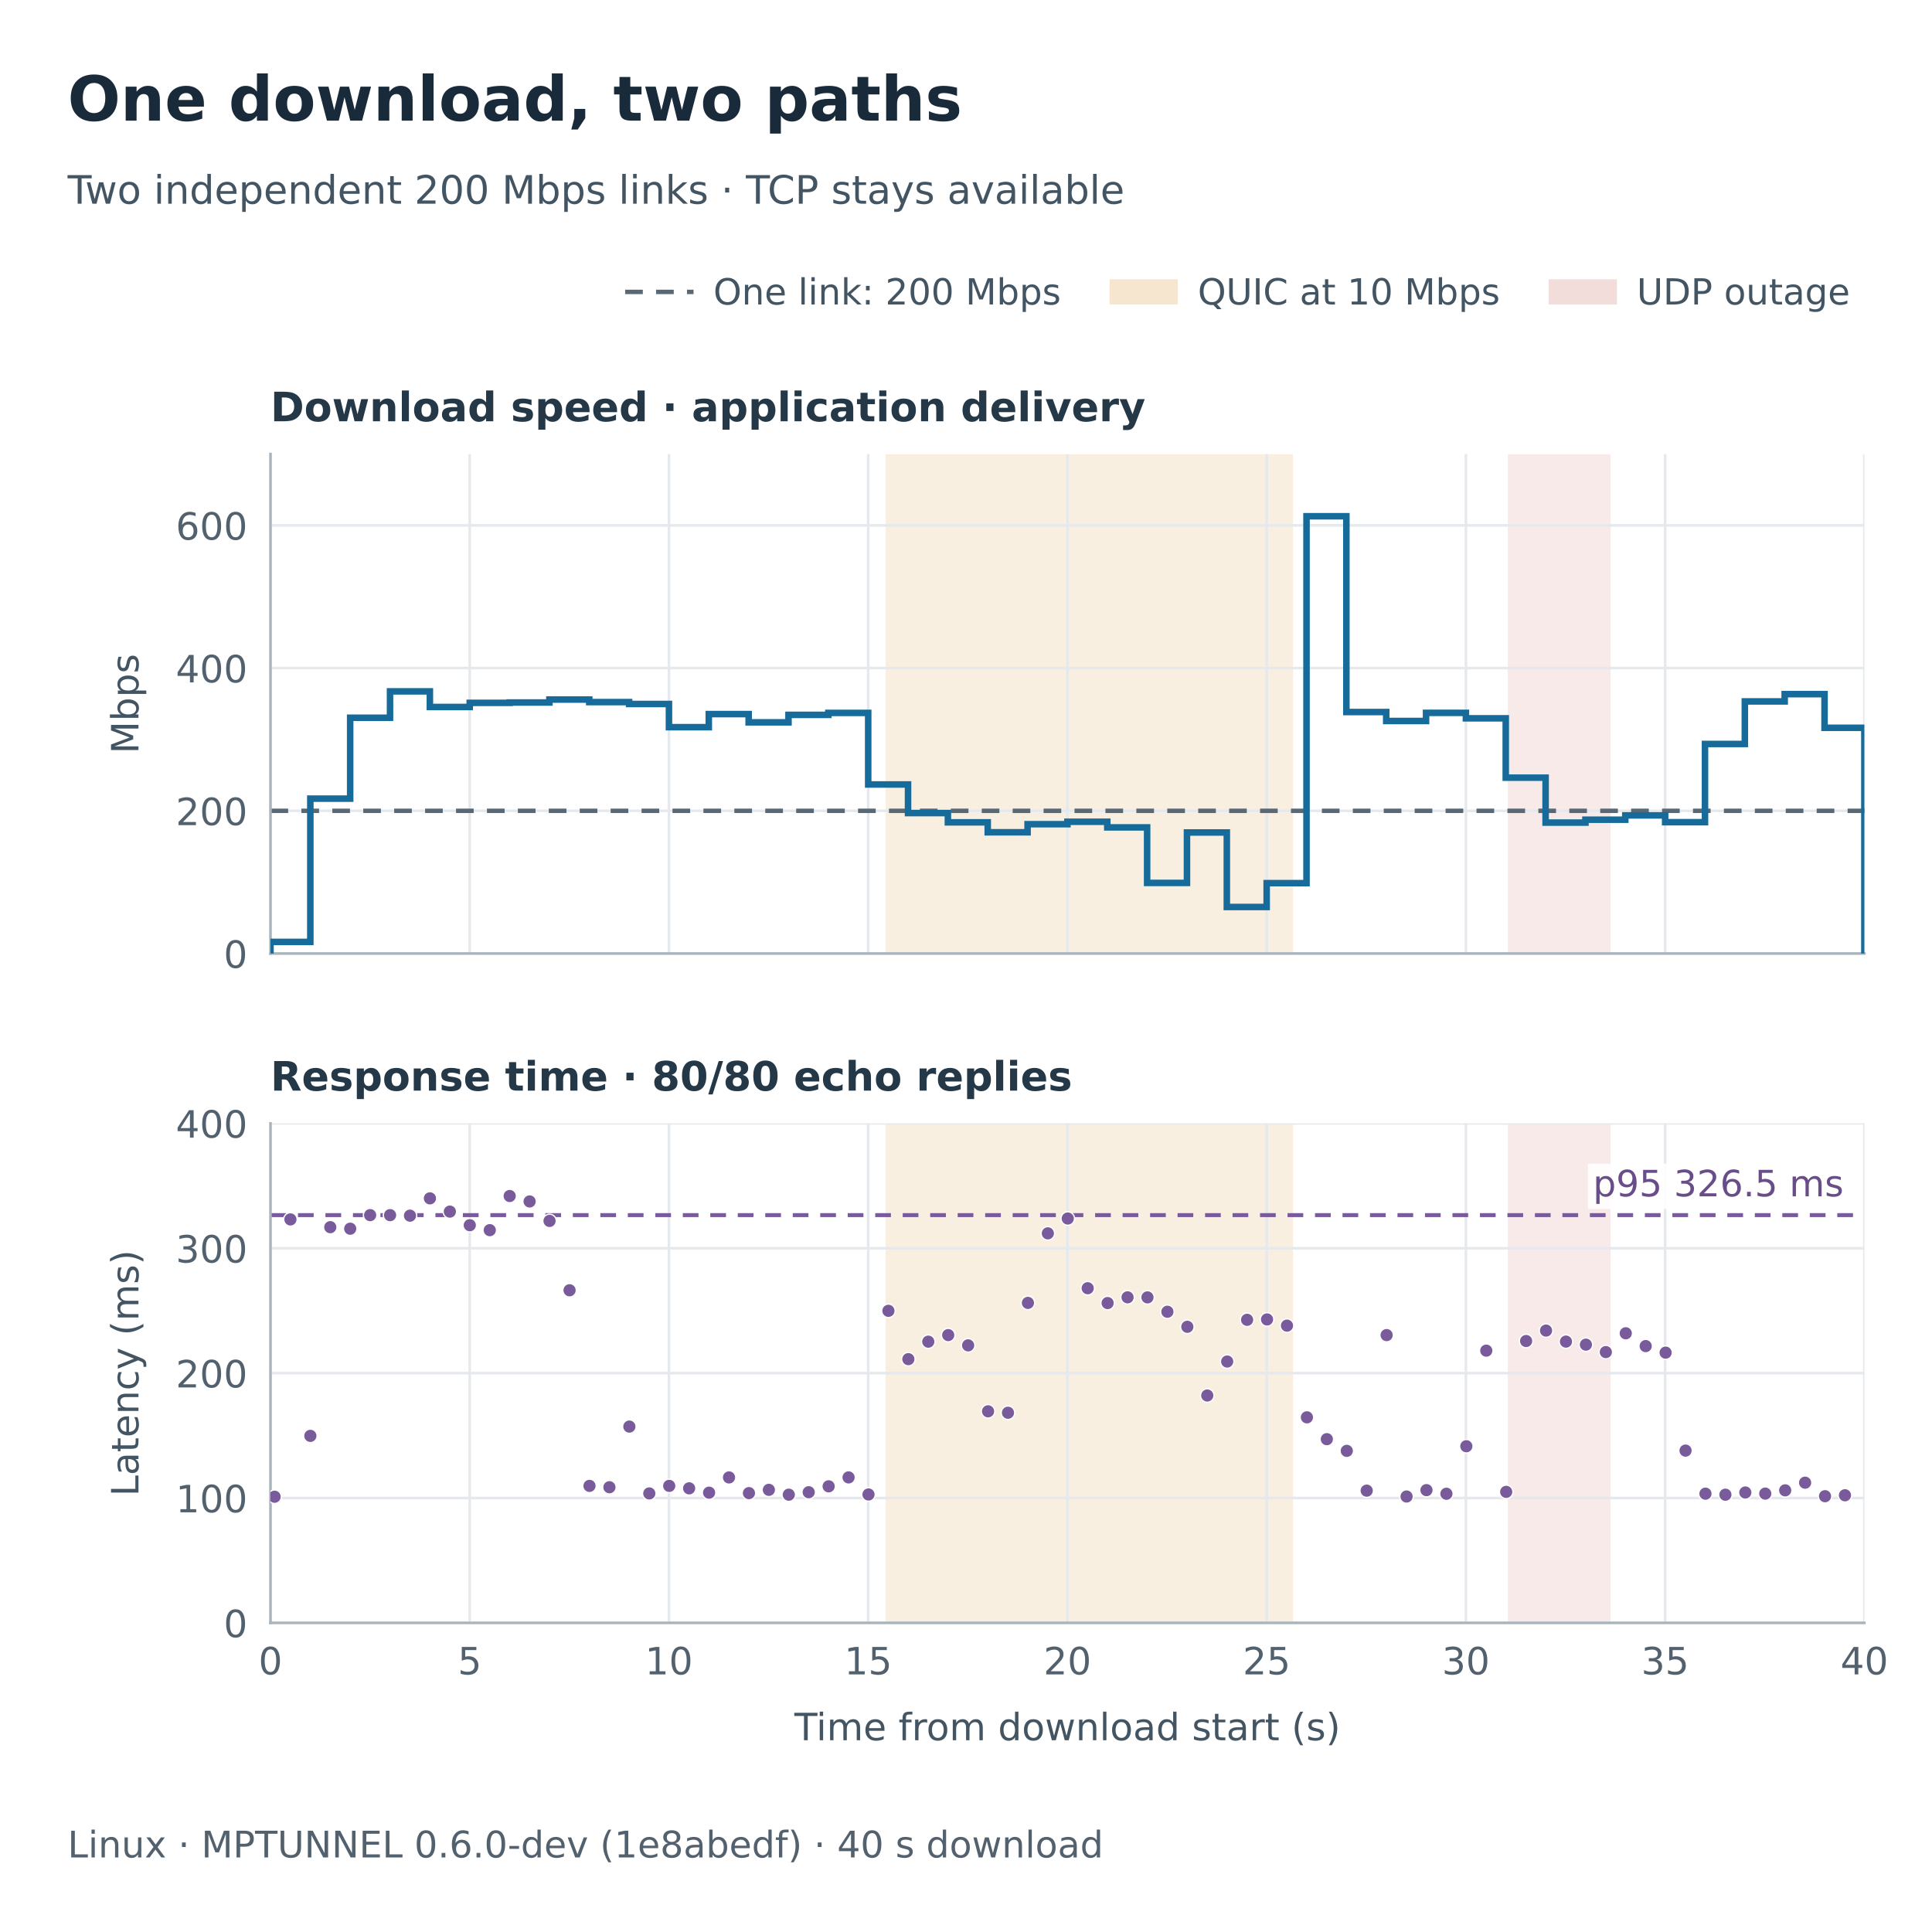
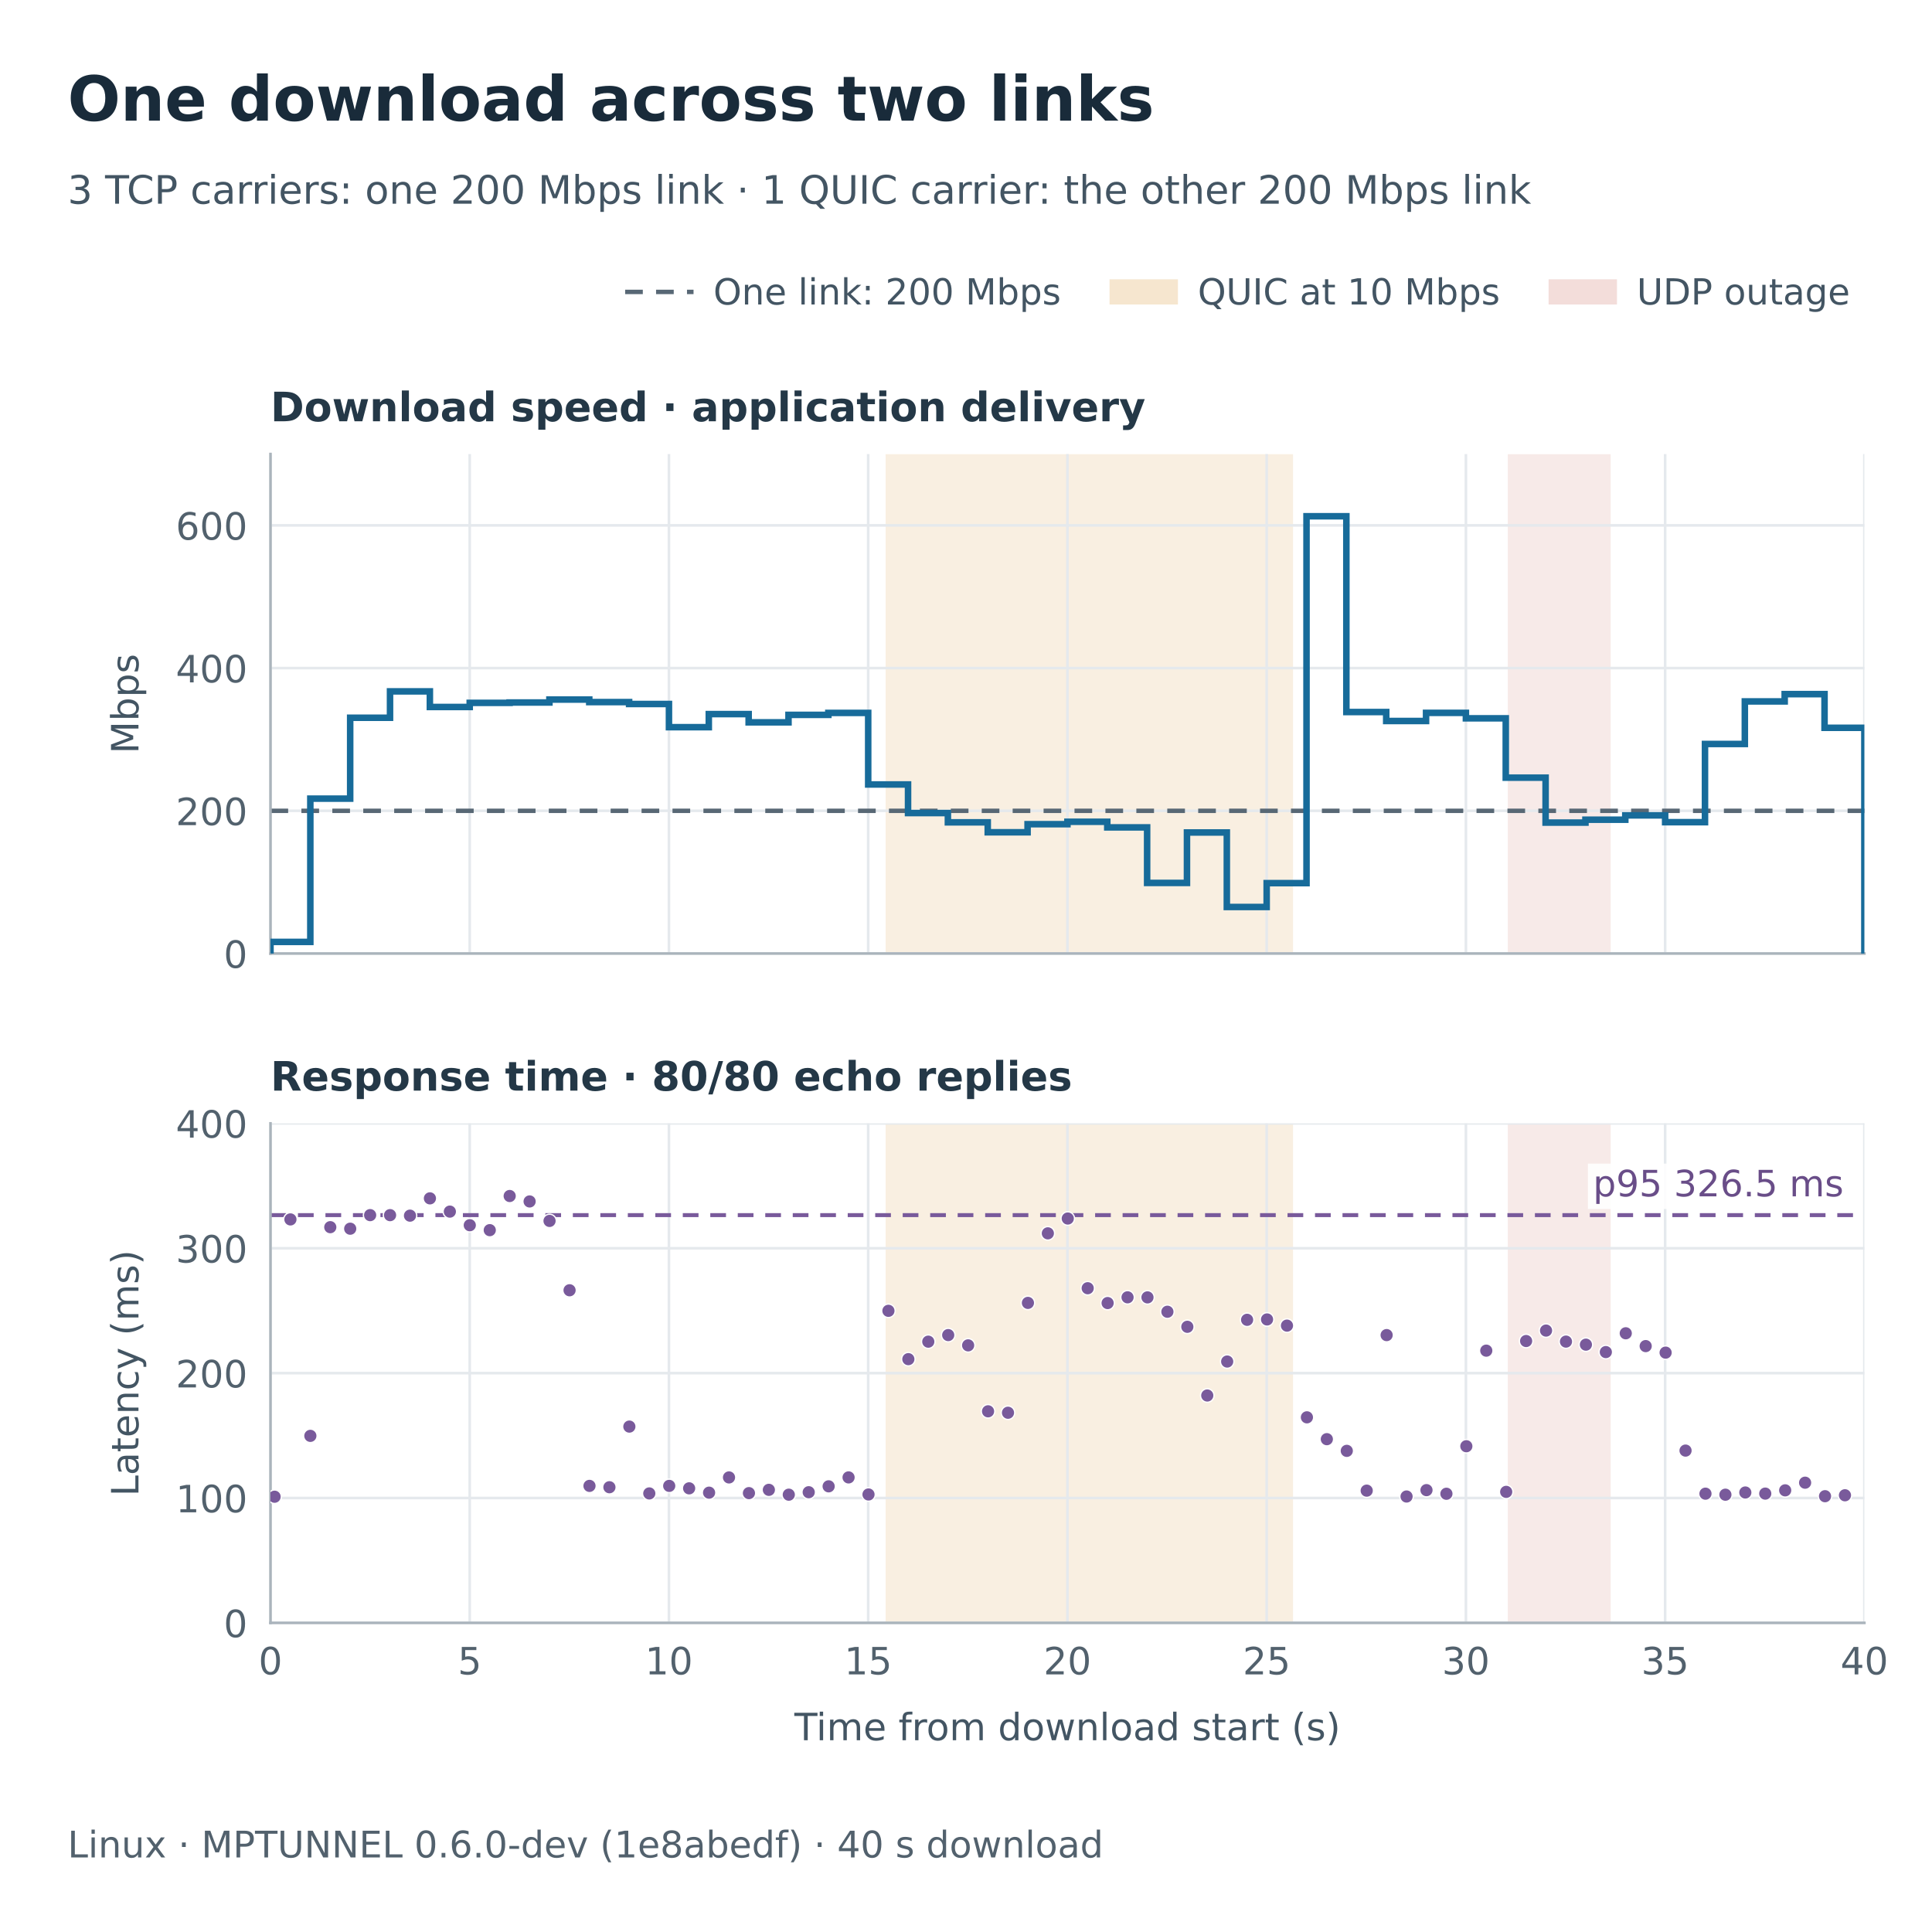
<svg xmlns="http://www.w3.org/2000/svg" xmlns:xlink="http://www.w3.org/1999/xlink" width="590.4pt" height="590.4pt" viewBox="0 0 590.4 590.4" version="1.1" role="img" aria-labelledby="figure-title figure-description">
  <defs>
    <style type="text/css">*{stroke-linejoin: round; stroke-linecap: butt}</style>
  </defs>
  <g id="figure_1">
    <g id="patch_1">
      <path d="M 0 590.4 L 590.4 590.4 L 590.4 0 L 0 0 z " style="fill: #ffffff" />
    </g>
    <g id="axes_1">
      <g id="patch_2">
        <path d="M 82.656 291.39 L 569.736 291.39 L 569.736 138.744 L 82.656 138.744 z " style="fill: #ffffff" />
      </g>
      <g id="patch_3">
        <path d="M 270.635 291.39 L 395.137 291.39 L 395.137 138.744 L 270.635 138.744 z " clip-path="url(#p09f38084ff)" style="fill: #d58b24; opacity: 0.14" />
      </g>
      <g id="patch_4">
        <path d="M 460.762 291.39 L 492.205 291.39 L 492.205 138.744 L 460.762 138.744 z " clip-path="url(#p09f38084ff)" style="fill: #c76558; opacity: 0.14" />
      </g>
      <g id="matplotlib.axis_1">
        <g id="xtick_1">
          <g id="line2d_1">
            <path d="M 82.656 291.39 L 82.656 138.744 " clip-path="url(#p09f38084ff)" style="fill: none; stroke: #e5e9ed; stroke-width: 0.8; stroke-linecap: square" />
          </g>
          <g id="line2d_2" />
        </g>
        <g id="xtick_2">
          <g id="line2d_3">
            <path d="M 143.541 291.39 L 143.541 138.744 " clip-path="url(#p09f38084ff)" style="fill: none; stroke: #e5e9ed; stroke-width: 0.8; stroke-linecap: square" />
          </g>
          <g id="line2d_4" />
        </g>
        <g id="xtick_3">
          <g id="line2d_5">
            <path d="M 204.426 291.39 L 204.426 138.744 " clip-path="url(#p09f38084ff)" style="fill: none; stroke: #e5e9ed; stroke-width: 0.8; stroke-linecap: square" />
          </g>
          <g id="line2d_6" />
        </g>
        <g id="xtick_4">
          <g id="line2d_7">
            <path d="M 265.311 291.39 L 265.311 138.744 " clip-path="url(#p09f38084ff)" style="fill: none; stroke: #e5e9ed; stroke-width: 0.8; stroke-linecap: square" />
          </g>
          <g id="line2d_8" />
        </g>
        <g id="xtick_5">
          <g id="line2d_9">
            <path d="M 326.196 291.39 L 326.196 138.744 " clip-path="url(#p09f38084ff)" style="fill: none; stroke: #e5e9ed; stroke-width: 0.8; stroke-linecap: square" />
          </g>
          <g id="line2d_10" />
        </g>
        <g id="xtick_6">
          <g id="line2d_11">
            <path d="M 387.081 291.39 L 387.081 138.744 " clip-path="url(#p09f38084ff)" style="fill: none; stroke: #e5e9ed; stroke-width: 0.8; stroke-linecap: square" />
          </g>
          <g id="line2d_12" />
        </g>
        <g id="xtick_7">
          <g id="line2d_13">
            <path d="M 447.966 291.39 L 447.966 138.744 " clip-path="url(#p09f38084ff)" style="fill: none; stroke: #e5e9ed; stroke-width: 0.8; stroke-linecap: square" />
          </g>
          <g id="line2d_14" />
        </g>
        <g id="xtick_8">
          <g id="line2d_15">
            <path d="M 508.851 291.39 L 508.851 138.744 " clip-path="url(#p09f38084ff)" style="fill: none; stroke: #e5e9ed; stroke-width: 0.8; stroke-linecap: square" />
          </g>
          <g id="line2d_16" />
        </g>
        <g id="xtick_9">
          <g id="line2d_17">
            <path d="M 569.736 291.39 L 569.736 138.744 " clip-path="url(#p09f38084ff)" style="fill: none; stroke: #e5e9ed; stroke-width: 0.8; stroke-linecap: square" />
          </g>
          <g id="line2d_18" />
        </g>
      </g>
      <g id="matplotlib.axis_2">
        <g id="ytick_1">
          <g id="line2d_19">
            <path d="M 82.656 291.39 L 569.736 291.39 " clip-path="url(#p09f38084ff)" style="fill: none; stroke: #e5e9ed; stroke-width: 0.8; stroke-linecap: square" />
          </g>
          <g id="line2d_20" />
          <g id="text_1">
            <text style="font-size: 11.5px; font-family: 'DejaVu Sans'; text-anchor: end; fill: #52616d" x="75.656" y="295.759" transform="rotate(-0 75.656 295.7593)">0</text>
          </g>
        </g>
        <g id="ytick_2">
          <g id="line2d_21">
            <path d="M 82.656 247.777 L 569.736 247.777 " clip-path="url(#p09f38084ff)" style="fill: none; stroke: #e5e9ed; stroke-width: 0.8; stroke-linecap: square" />
          </g>
          <g id="line2d_22" />
          <g id="text_2">
            <text style="font-size: 11.5px; font-family: 'DejaVu Sans'; text-anchor: end; fill: #52616d" x="75.656" y="252.146" transform="rotate(-0 75.656 252.1461)">200</text>
          </g>
        </g>
        <g id="ytick_3">
          <g id="line2d_23">
            <path d="M 82.656 204.164 L 569.736 204.164 " clip-path="url(#p09f38084ff)" style="fill: none; stroke: #e5e9ed; stroke-width: 0.8; stroke-linecap: square" />
          </g>
          <g id="line2d_24" />
          <g id="text_3">
            <text style="font-size: 11.5px; font-family: 'DejaVu Sans'; text-anchor: end; fill: #52616d" x="75.656" y="208.533" transform="rotate(-0 75.656 208.5329)">400</text>
          </g>
        </g>
        <g id="ytick_4">
          <g id="line2d_25">
            <path d="M 82.656 160.551 L 569.736 160.551 " clip-path="url(#p09f38084ff)" style="fill: none; stroke: #e5e9ed; stroke-width: 0.8; stroke-linecap: square" />
          </g>
          <g id="line2d_26" />
          <g id="text_4">
            <text style="font-size: 11.5px; font-family: 'DejaVu Sans'; text-anchor: end; fill: #52616d" x="75.656" y="164.92" transform="rotate(-0 75.656 164.9197)">600</text>
          </g>
        </g>
        <g id="text_5">
          <text style="font-size: 11.5px; font-family: 'DejaVu Sans'; text-anchor: middle; fill: #435563" x="42.314" y="215.067" transform="rotate(-90 42.31373 215.0671)">Mbps</text>
        </g>
      </g>
      <g id="line2d_27">
        <path d="M 82.656 247.777 L 569.736 247.777 " clip-path="url(#p09f38084ff)" style="fill: none; stroke-dasharray: 5.4,4.05; stroke-dashoffset: 0; stroke: #586875; stroke-width: 1.35" />
      </g>
      <g id="patch_5">
        <path d="M 82.656 291.39 L 82.656 138.744 " style="fill: none; stroke: #aab4bc; stroke-width: 0.8; stroke-linejoin: miter; stroke-linecap: square" />
      </g>
      <g id="patch_6">
        <path d="M 82.656 291.39 L 569.736 291.39 " style="fill: none; stroke: #aab4bc; stroke-width: 0.8; stroke-linejoin: miter; stroke-linecap: square" />
      </g>
      <g id="patch_7">
        <path d="M 82.656 291.39 L 82.656 287.846 L 94.833 287.846 L 94.833 244.058 L 107.01 244.058 L 107.01 219.337 L 119.187 219.337 L 119.187 211.271 L 131.364 211.271 L 131.364 216.047 L 143.541 216.047 L 143.541 214.789 L 155.718 214.789 L 155.718 214.675 L 167.895 214.675 L 167.895 213.777 L 180.072 213.777 L 180.072 214.544 L 192.249 214.544 L 192.249 215.132 L 204.426 215.132 L 204.426 222.221 L 216.603 222.221 L 216.603 218.219 L 228.78 218.219 L 228.78 220.735 L 240.957 220.735 L 240.957 218.46 L 253.134 218.46 L 253.134 217.864 L 265.311 217.864 L 265.311 239.726 L 277.488 239.726 L 277.488 248.462 L 289.665 248.462 L 289.665 251.302 L 301.842 251.302 L 301.842 254.334 L 314.019 254.334 L 314.019 251.864 L 326.196 251.864 L 326.196 251.127 L 338.373 251.127 L 338.373 252.848 L 350.55 252.848 L 350.55 269.812 L 362.727 269.812 L 362.727 254.403 L 374.904 254.403 L 374.904 277.159 L 387.081 277.159 L 387.081 269.877 L 399.258 269.877 L 399.258 157.765 L 411.435 157.765 L 411.435 217.59 L 423.612 217.59 L 423.612 220.335 L 435.789 220.335 L 435.789 217.847 L 447.966 217.847 L 447.966 219.506 L 460.143 219.506 L 460.143 237.655 L 472.32 237.655 L 472.32 251.375 L 484.497 251.375 L 484.497 250.498 L 496.674 250.498 L 496.674 249.177 L 508.851 249.177 L 508.851 251.248 L 521.028 251.248 L 521.028 227.349 L 533.205 227.349 L 533.205 214.349 L 545.382 214.349 L 545.382 212.119 L 557.559 212.119 L 557.559 222.414 L 569.736 222.414 L 569.736 291.39 " clip-path="url(#p09f38084ff)" style="fill: none; stroke: #176b9a; stroke-width: 2; stroke-linejoin: miter" />
      </g>
      <g id="text_6">
        <text style="font-weight: 600; font-size: 12.4px; font-family: 'DejaVu Sans'; text-anchor: start; fill: #243847" x="82.656" y="128.744" transform="rotate(-0 82.656 128.744)">Download speed · application delivery</text>
      </g>
    </g>
    <g id="axes_2">
      <g id="patch_8">
        <path d="M 82.656 495.936 L 569.736 495.936 L 569.736 343.29 L 82.656 343.29 z " style="fill: #ffffff" />
      </g>
      <g id="patch_9">
        <path d="M 270.635 495.936 L 395.137 495.936 L 395.137 343.29 L 270.635 343.29 z " clip-path="url(#p34ecf4e2e0)" style="fill: #d58b24; opacity: 0.14" />
      </g>
      <g id="patch_10">
        <path d="M 460.762 495.936 L 492.205 495.936 L 492.205 343.29 L 460.762 343.29 z " clip-path="url(#p34ecf4e2e0)" style="fill: #c76558; opacity: 0.14" />
      </g>
      <g id="matplotlib.axis_3">
        <g id="xtick_10">
          <g id="line2d_28">
            <path d="M 82.656 495.936 L 82.656 343.29 " clip-path="url(#p34ecf4e2e0)" style="fill: none; stroke: #e5e9ed; stroke-width: 0.8; stroke-linecap: square" />
          </g>
          <g id="line2d_29" />
          <g id="text_7">
            <text style="font-size: 11.5px; font-family: 'DejaVu Sans'; text-anchor: middle; fill: #52616d" x="82.656" y="511.674" transform="rotate(-0 82.656 511.6742)">0</text>
          </g>
        </g>
        <g id="xtick_11">
          <g id="line2d_30">
            <path d="M 143.541 495.936 L 143.541 343.29 " clip-path="url(#p34ecf4e2e0)" style="fill: none; stroke: #e5e9ed; stroke-width: 0.8; stroke-linecap: square" />
          </g>
          <g id="line2d_31" />
          <g id="text_8">
            <text style="font-size: 11.5px; font-family: 'DejaVu Sans'; text-anchor: middle; fill: #52616d" x="143.541" y="511.674" transform="rotate(-0 143.541 511.6742)">5</text>
          </g>
        </g>
        <g id="xtick_12">
          <g id="line2d_32">
            <path d="M 204.426 495.936 L 204.426 343.29 " clip-path="url(#p34ecf4e2e0)" style="fill: none; stroke: #e5e9ed; stroke-width: 0.8; stroke-linecap: square" />
          </g>
          <g id="line2d_33" />
          <g id="text_9">
            <text style="font-size: 11.5px; font-family: 'DejaVu Sans'; text-anchor: middle; fill: #52616d" x="204.426" y="511.674" transform="rotate(-0 204.426 511.6742)">10</text>
          </g>
        </g>
        <g id="xtick_13">
          <g id="line2d_34">
            <path d="M 265.311 495.936 L 265.311 343.29 " clip-path="url(#p34ecf4e2e0)" style="fill: none; stroke: #e5e9ed; stroke-width: 0.8; stroke-linecap: square" />
          </g>
          <g id="line2d_35" />
          <g id="text_10">
            <text style="font-size: 11.5px; font-family: 'DejaVu Sans'; text-anchor: middle; fill: #52616d" x="265.311" y="511.674" transform="rotate(-0 265.311 511.6742)">15</text>
          </g>
        </g>
        <g id="xtick_14">
          <g id="line2d_36">
            <path d="M 326.196 495.936 L 326.196 343.29 " clip-path="url(#p34ecf4e2e0)" style="fill: none; stroke: #e5e9ed; stroke-width: 0.8; stroke-linecap: square" />
          </g>
          <g id="line2d_37" />
          <g id="text_11">
            <text style="font-size: 11.5px; font-family: 'DejaVu Sans'; text-anchor: middle; fill: #52616d" x="326.196" y="511.674" transform="rotate(-0 326.196 511.6742)">20</text>
          </g>
        </g>
        <g id="xtick_15">
          <g id="line2d_38">
            <path d="M 387.081 495.936 L 387.081 343.29 " clip-path="url(#p34ecf4e2e0)" style="fill: none; stroke: #e5e9ed; stroke-width: 0.8; stroke-linecap: square" />
          </g>
          <g id="line2d_39" />
          <g id="text_12">
            <text style="font-size: 11.5px; font-family: 'DejaVu Sans'; text-anchor: middle; fill: #52616d" x="387.081" y="511.674" transform="rotate(-0 387.081 511.6742)">25</text>
          </g>
        </g>
        <g id="xtick_16">
          <g id="line2d_40">
            <path d="M 447.966 495.936 L 447.966 343.29 " clip-path="url(#p34ecf4e2e0)" style="fill: none; stroke: #e5e9ed; stroke-width: 0.8; stroke-linecap: square" />
          </g>
          <g id="line2d_41" />
          <g id="text_13">
            <text style="font-size: 11.5px; font-family: 'DejaVu Sans'; text-anchor: middle; fill: #52616d" x="447.966" y="511.674" transform="rotate(-0 447.966 511.6742)">30</text>
          </g>
        </g>
        <g id="xtick_17">
          <g id="line2d_42">
            <path d="M 508.851 495.936 L 508.851 343.29 " clip-path="url(#p34ecf4e2e0)" style="fill: none; stroke: #e5e9ed; stroke-width: 0.8; stroke-linecap: square" />
          </g>
          <g id="line2d_43" />
          <g id="text_14">
            <text style="font-size: 11.5px; font-family: 'DejaVu Sans'; text-anchor: middle; fill: #52616d" x="508.851" y="511.674" transform="rotate(-0 508.851 511.6742)">35</text>
          </g>
        </g>
        <g id="xtick_18">
          <g id="line2d_44">
            <path d="M 569.736 495.936 L 569.736 343.29 " clip-path="url(#p34ecf4e2e0)" style="fill: none; stroke: #e5e9ed; stroke-width: 0.8; stroke-linecap: square" />
          </g>
          <g id="line2d_45" />
          <g id="text_15">
            <text style="font-size: 11.5px; font-family: 'DejaVu Sans'; text-anchor: middle; fill: #52616d" x="569.736" y="511.674" transform="rotate(-0 569.736 511.6742)">40</text>
          </g>
        </g>
        <g id="text_16">
          <text style="font-size: 11.5px; font-family: 'DejaVu Sans'; text-anchor: middle; fill: #435563" x="326.196" y="531.804" transform="rotate(-0 326.196 531.804)">Time from download start (s)</text>
        </g>
      </g>
      <g id="matplotlib.axis_4">
        <g id="ytick_5">
          <g id="line2d_46">
            <path d="M 82.656 495.936 L 569.736 495.936 " clip-path="url(#p34ecf4e2e0)" style="fill: none; stroke: #e5e9ed; stroke-width: 0.8; stroke-linecap: square" />
          </g>
          <g id="line2d_47" />
          <g id="text_17">
            <text style="font-size: 11.5px; font-family: 'DejaVu Sans'; text-anchor: end; fill: #52616d" x="75.656" y="500.305" transform="rotate(-0 75.656 500.3051)">0</text>
          </g>
        </g>
        <g id="ytick_6">
          <g id="line2d_48">
            <path d="M 82.656 457.774 L 569.736 457.774 " clip-path="url(#p34ecf4e2e0)" style="fill: none; stroke: #e5e9ed; stroke-width: 0.8; stroke-linecap: square" />
          </g>
          <g id="line2d_49" />
          <g id="text_18">
            <text style="font-size: 11.5px; font-family: 'DejaVu Sans'; text-anchor: end; fill: #52616d" x="75.656" y="462.144" transform="rotate(-0 75.656 462.1436)">100</text>
          </g>
        </g>
        <g id="ytick_7">
          <g id="line2d_50">
            <path d="M 82.656 419.613 L 569.736 419.613 " clip-path="url(#p34ecf4e2e0)" style="fill: none; stroke: #e5e9ed; stroke-width: 0.8; stroke-linecap: square" />
          </g>
          <g id="line2d_51" />
          <g id="text_19">
            <text style="font-size: 11.5px; font-family: 'DejaVu Sans'; text-anchor: end; fill: #52616d" x="75.656" y="423.982" transform="rotate(-0 75.656 423.982)">200</text>
          </g>
        </g>
        <g id="ytick_8">
          <g id="line2d_52">
            <path d="M 82.656 381.451 L 569.736 381.451 " clip-path="url(#p34ecf4e2e0)" style="fill: none; stroke: #e5e9ed; stroke-width: 0.8; stroke-linecap: square" />
          </g>
          <g id="line2d_53" />
          <g id="text_20">
            <text style="font-size: 11.5px; font-family: 'DejaVu Sans'; text-anchor: end; fill: #52616d" x="75.656" y="385.82" transform="rotate(-0 75.656 385.8205)">300</text>
          </g>
        </g>
        <g id="ytick_9">
          <g id="line2d_54">
            <path d="M 82.656 343.29 L 569.736 343.29 " clip-path="url(#p34ecf4e2e0)" style="fill: none; stroke: #e5e9ed; stroke-width: 0.8; stroke-linecap: square" />
          </g>
          <g id="line2d_55" />
          <g id="text_21">
            <text style="font-size: 11.5px; font-family: 'DejaVu Sans'; text-anchor: end; fill: #52616d" x="75.656" y="347.659" transform="rotate(-0 75.656 347.6589)">400</text>
          </g>
        </g>
        <g id="text_22">
          <text style="font-size: 11.5px; font-family: 'DejaVu Sans'; text-anchor: middle; fill: #435563" x="42.314" y="419.613" transform="rotate(-90 42.31373 419.6129)">Latency (ms)</text>
        </g>
      </g>
      <g id="line2d_56">
        <path d="M 82.656 371.331 L 569.736 371.331 " clip-path="url(#p34ecf4e2e0)" style="fill: none; stroke-dasharray: 4.8,3.6; stroke-dashoffset: 0; stroke: #795a9b; stroke-width: 1.2" />
      </g>
      <g id="patch_11">
        <path d="M 82.656 495.936 L 82.656 343.29 " style="fill: none; stroke: #aab4bc; stroke-width: 0.8; stroke-linejoin: miter; stroke-linecap: square" />
      </g>
      <g id="patch_12">
        <path d="M 82.656 495.936 L 569.736 495.936 " style="fill: none; stroke: #aab4bc; stroke-width: 0.8; stroke-linejoin: miter; stroke-linecap: square" />
      </g>
      <g id="PathCollection_1">
        <defs>
          <path id="m50d9d2f5ad" d="M 0 2.062 C 0.547 2.062 1.071 1.844 1.458 1.458 C 1.844 1.071 2.062 0.547 2.062 0 C 2.062 -0.547 1.844 -1.071 1.458 -1.458 C 1.071 -1.844 0.547 -2.062 0 -2.062 C -0.547 -2.062 -1.071 -1.844 -1.458 -1.458 C -1.844 -1.071 -2.062 -0.547 -2.062 0 C -2.062 0.547 -1.844 1.071 -1.458 1.458 C -1.071 1.844 -0.547 2.062 0 2.062 z " style="stroke: #ffffff; stroke-width: 0.4" />
        </defs>
        <g clip-path="url(#p34ecf4e2e0)">
          <use xlink:href="#m50d9d2f5ad" x="83.914" y="457.384" style="fill: #795a9b; stroke: #ffffff; stroke-width: 0.4" />
          <use xlink:href="#m50d9d2f5ad" x="88.752" y="372.64" style="fill: #795a9b; stroke: #ffffff; stroke-width: 0.4" />
          <use xlink:href="#m50d9d2f5ad" x="94.842" y="438.784" style="fill: #795a9b; stroke: #ffffff; stroke-width: 0.4" />
          <use xlink:href="#m50d9d2f5ad" x="100.931" y="375.013" style="fill: #795a9b; stroke: #ffffff; stroke-width: 0.4" />
          <use xlink:href="#m50d9d2f5ad" x="107.021" y="375.477" style="fill: #795a9b; stroke: #ffffff; stroke-width: 0.4" />
          <use xlink:href="#m50d9d2f5ad" x="113.111" y="371.331" style="fill: #795a9b; stroke: #ffffff; stroke-width: 0.4" />
          <use xlink:href="#m50d9d2f5ad" x="119.201" y="371.336" style="fill: #795a9b; stroke: #ffffff; stroke-width: 0.4" />
          <use xlink:href="#m50d9d2f5ad" x="125.29" y="371.491" style="fill: #795a9b; stroke: #ffffff; stroke-width: 0.4" />
          <use xlink:href="#m50d9d2f5ad" x="131.38" y="366.205" style="fill: #795a9b; stroke: #ffffff; stroke-width: 0.4" />
          <use xlink:href="#m50d9d2f5ad" x="137.47" y="370.255" style="fill: #795a9b; stroke: #ffffff; stroke-width: 0.4" />
          <use xlink:href="#m50d9d2f5ad" x="143.56" y="374.414" style="fill: #795a9b; stroke: #ffffff; stroke-width: 0.4" />
          <use xlink:href="#m50d9d2f5ad" x="149.666" y="375.923" style="fill: #795a9b; stroke: #ffffff; stroke-width: 0.4" />
          <use xlink:href="#m50d9d2f5ad" x="155.755" y="365.487" style="fill: #795a9b; stroke: #ffffff; stroke-width: 0.4" />
          <use xlink:href="#m50d9d2f5ad" x="161.845" y="367.15" style="fill: #795a9b; stroke: #ffffff; stroke-width: 0.4" />
          <use xlink:href="#m50d9d2f5ad" x="167.934" y="373.103" style="fill: #795a9b; stroke: #ffffff; stroke-width: 0.4" />
          <use xlink:href="#m50d9d2f5ad" x="174.054" y="394.293" style="fill: #795a9b; stroke: #ffffff; stroke-width: 0.4" />
          <use xlink:href="#m50d9d2f5ad" x="180.143" y="454.072" style="fill: #795a9b; stroke: #ffffff; stroke-width: 0.4" />
          <use xlink:href="#m50d9d2f5ad" x="186.233" y="454.485" style="fill: #795a9b; stroke: #ffffff; stroke-width: 0.4" />
          <use xlink:href="#m50d9d2f5ad" x="192.326" y="435.952" style="fill: #795a9b; stroke: #ffffff; stroke-width: 0.4" />
          <use xlink:href="#m50d9d2f5ad" x="198.416" y="456.377" style="fill: #795a9b; stroke: #ffffff; stroke-width: 0.4" />
          <use xlink:href="#m50d9d2f5ad" x="204.505" y="454.072" style="fill: #795a9b; stroke: #ffffff; stroke-width: 0.4" />
          <use xlink:href="#m50d9d2f5ad" x="210.594" y="454.819" style="fill: #795a9b; stroke: #ffffff; stroke-width: 0.4" />
          <use xlink:href="#m50d9d2f5ad" x="216.688" y="456.145" style="fill: #795a9b; stroke: #ffffff; stroke-width: 0.4" />
          <use xlink:href="#m50d9d2f5ad" x="222.777" y="451.488" style="fill: #795a9b; stroke: #ffffff; stroke-width: 0.4" />
          <use xlink:href="#m50d9d2f5ad" x="228.867" y="456.282" style="fill: #795a9b; stroke: #ffffff; stroke-width: 0.4" />
          <use xlink:href="#m50d9d2f5ad" x="234.956" y="455.28" style="fill: #795a9b; stroke: #ffffff; stroke-width: 0.4" />
          <use xlink:href="#m50d9d2f5ad" x="241.046" y="456.759" style="fill: #795a9b; stroke: #ffffff; stroke-width: 0.4" />
          <use xlink:href="#m50d9d2f5ad" x="247.135" y="456.008" style="fill: #795a9b; stroke: #ffffff; stroke-width: 0.4" />
          <use xlink:href="#m50d9d2f5ad" x="253.225" y="454.207" style="fill: #795a9b; stroke: #ffffff; stroke-width: 0.4" />
          <use xlink:href="#m50d9d2f5ad" x="259.315" y="451.481" style="fill: #795a9b; stroke: #ffffff; stroke-width: 0.4" />
          <use xlink:href="#m50d9d2f5ad" x="265.404" y="456.696" style="fill: #795a9b; stroke: #ffffff; stroke-width: 0.4" />
          <use xlink:href="#m50d9d2f5ad" x="271.494" y="400.573" style="fill: #795a9b; stroke: #ffffff; stroke-width: 0.4" />
          <use xlink:href="#m50d9d2f5ad" x="277.583" y="415.345" style="fill: #795a9b; stroke: #ffffff; stroke-width: 0.4" />
          <use xlink:href="#m50d9d2f5ad" x="283.673" y="409.999" style="fill: #795a9b; stroke: #ffffff; stroke-width: 0.4" />
          <use xlink:href="#m50d9d2f5ad" x="289.763" y="407.99" style="fill: #795a9b; stroke: #ffffff; stroke-width: 0.4" />
          <use xlink:href="#m50d9d2f5ad" x="295.853" y="411.128" style="fill: #795a9b; stroke: #ffffff; stroke-width: 0.4" />
          <use xlink:href="#m50d9d2f5ad" x="301.942" y="431.283" style="fill: #795a9b; stroke: #ffffff; stroke-width: 0.4" />
          <use xlink:href="#m50d9d2f5ad" x="308.032" y="431.719" style="fill: #795a9b; stroke: #ffffff; stroke-width: 0.4" />
          <use xlink:href="#m50d9d2f5ad" x="314.121" y="398.151" style="fill: #795a9b; stroke: #ffffff; stroke-width: 0.4" />
          <use xlink:href="#m50d9d2f5ad" x="320.211" y="376.896" style="fill: #795a9b; stroke: #ffffff; stroke-width: 0.4" />
          <use xlink:href="#m50d9d2f5ad" x="326.3" y="372.371" style="fill: #795a9b; stroke: #ffffff; stroke-width: 0.4" />
          <use xlink:href="#m50d9d2f5ad" x="332.39" y="393.668" style="fill: #795a9b; stroke: #ffffff; stroke-width: 0.4" />
          <use xlink:href="#m50d9d2f5ad" x="338.479" y="398.2" style="fill: #795a9b; stroke: #ffffff; stroke-width: 0.4" />
          <use xlink:href="#m50d9d2f5ad" x="344.569" y="396.448" style="fill: #795a9b; stroke: #ffffff; stroke-width: 0.4" />
          <use xlink:href="#m50d9d2f5ad" x="350.659" y="396.467" style="fill: #795a9b; stroke: #ffffff; stroke-width: 0.4" />
          <use xlink:href="#m50d9d2f5ad" x="356.748" y="400.855" style="fill: #795a9b; stroke: #ffffff; stroke-width: 0.4" />
          <use xlink:href="#m50d9d2f5ad" x="362.838" y="405.457" style="fill: #795a9b; stroke: #ffffff; stroke-width: 0.4" />
          <use xlink:href="#m50d9d2f5ad" x="368.927" y="426.452" style="fill: #795a9b; stroke: #ffffff; stroke-width: 0.4" />
          <use xlink:href="#m50d9d2f5ad" x="375.017" y="416.071" style="fill: #795a9b; stroke: #ffffff; stroke-width: 0.4" />
          <use xlink:href="#m50d9d2f5ad" x="381.106" y="403.323" style="fill: #795a9b; stroke: #ffffff; stroke-width: 0.4" />
          <use xlink:href="#m50d9d2f5ad" x="387.199" y="403.21" style="fill: #795a9b; stroke: #ffffff; stroke-width: 0.4" />
          <use xlink:href="#m50d9d2f5ad" x="393.288" y="405.098" style="fill: #795a9b; stroke: #ffffff; stroke-width: 0.4" />
          <use xlink:href="#m50d9d2f5ad" x="399.378" y="433.12" style="fill: #795a9b; stroke: #ffffff; stroke-width: 0.4" />
          <use xlink:href="#m50d9d2f5ad" x="405.467" y="439.796" style="fill: #795a9b; stroke: #ffffff; stroke-width: 0.4" />
          <use xlink:href="#m50d9d2f5ad" x="411.563" y="443.367" style="fill: #795a9b; stroke: #ffffff; stroke-width: 0.4" />
          <use xlink:href="#m50d9d2f5ad" x="417.652" y="455.525" style="fill: #795a9b; stroke: #ffffff; stroke-width: 0.4" />
          <use xlink:href="#m50d9d2f5ad" x="423.741" y="407.992" style="fill: #795a9b; stroke: #ffffff; stroke-width: 0.4" />
          <use xlink:href="#m50d9d2f5ad" x="429.831" y="457.318" style="fill: #795a9b; stroke: #ffffff; stroke-width: 0.4" />
          <use xlink:href="#m50d9d2f5ad" x="435.92" y="455.369" style="fill: #795a9b; stroke: #ffffff; stroke-width: 0.4" />
          <use xlink:href="#m50d9d2f5ad" x="442.01" y="456.477" style="fill: #795a9b; stroke: #ffffff; stroke-width: 0.4" />
          <use xlink:href="#m50d9d2f5ad" x="448.099" y="441.953" style="fill: #795a9b; stroke: #ffffff; stroke-width: 0.4" />
          <use xlink:href="#m50d9d2f5ad" x="454.189" y="412.744" style="fill: #795a9b; stroke: #ffffff; stroke-width: 0.4" />
          <use xlink:href="#m50d9d2f5ad" x="460.279" y="455.899" style="fill: #795a9b; stroke: #ffffff; stroke-width: 0.4" />
          <use xlink:href="#m50d9d2f5ad" x="466.368" y="409.8" style="fill: #795a9b; stroke: #ffffff; stroke-width: 0.4" />
          <use xlink:href="#m50d9d2f5ad" x="472.458" y="406.61" style="fill: #795a9b; stroke: #ffffff; stroke-width: 0.4" />
          <use xlink:href="#m50d9d2f5ad" x="478.547" y="409.978" style="fill: #795a9b; stroke: #ffffff; stroke-width: 0.4" />
          <use xlink:href="#m50d9d2f5ad" x="484.637" y="410.911" style="fill: #795a9b; stroke: #ffffff; stroke-width: 0.4" />
          <use xlink:href="#m50d9d2f5ad" x="490.726" y="413.181" style="fill: #795a9b; stroke: #ffffff; stroke-width: 0.4" />
          <use xlink:href="#m50d9d2f5ad" x="496.816" y="407.438" style="fill: #795a9b; stroke: #ffffff; stroke-width: 0.4" />
          <use xlink:href="#m50d9d2f5ad" x="502.905" y="411.354" style="fill: #795a9b; stroke: #ffffff; stroke-width: 0.4" />
          <use xlink:href="#m50d9d2f5ad" x="508.995" y="413.35" style="fill: #795a9b; stroke: #ffffff; stroke-width: 0.4" />
          <use xlink:href="#m50d9d2f5ad" x="515.085" y="443.286" style="fill: #795a9b; stroke: #ffffff; stroke-width: 0.4" />
          <use xlink:href="#m50d9d2f5ad" x="521.174" y="456.45" style="fill: #795a9b; stroke: #ffffff; stroke-width: 0.4" />
          <use xlink:href="#m50d9d2f5ad" x="527.264" y="456.764" style="fill: #795a9b; stroke: #ffffff; stroke-width: 0.4" />
          <use xlink:href="#m50d9d2f5ad" x="533.353" y="456.091" style="fill: #795a9b; stroke: #ffffff; stroke-width: 0.4" />
          <use xlink:href="#m50d9d2f5ad" x="539.443" y="456.43" style="fill: #795a9b; stroke: #ffffff; stroke-width: 0.4" />
          <use xlink:href="#m50d9d2f5ad" x="545.533" y="455.433" style="fill: #795a9b; stroke: #ffffff; stroke-width: 0.4" />
          <use xlink:href="#m50d9d2f5ad" x="551.622" y="453.096" style="fill: #795a9b; stroke: #ffffff; stroke-width: 0.4" />
          <use xlink:href="#m50d9d2f5ad" x="557.712" y="457.223" style="fill: #795a9b; stroke: #ffffff; stroke-width: 0.4" />
          <use xlink:href="#m50d9d2f5ad" x="563.801" y="456.938" style="fill: #795a9b; stroke: #ffffff; stroke-width: 0.4" />
        </g>
      </g>
      <g id="text_23">
        <g id="patch_13">
          <path d="M 485.251 369.45 L 564.958 369.45 L 564.958 355.6 L 485.251 355.6 z " style="fill: #ffffff; opacity: 0.88" />
        </g>
        <text style="font-size: 11.1px; font-family: 'DejaVu Sans'; text-anchor: end; fill: #694d88" x="563.404" y="365.588" transform="rotate(-0 563.404 365.5878)">p95 326.5 ms</text>
      </g>
      <g id="text_24">
        <text style="font-weight: 600; font-size: 12.4px; font-family: 'DejaVu Sans'; text-anchor: start; fill: #243847" x="82.656" y="333.29" transform="rotate(-0 82.656 333.2898)">Response time · 80/80 echo replies</text>
      </g>
    </g>
    <g id="text_25">
-       <text style="font-weight: 600; font-size: 19px; font-family: 'DejaVu Sans'; text-anchor: start; fill: #192b3a" x="20.664" y="36.872" transform="rotate(-0 20.664 36.87223)">One download, two paths</text>
+       <text style="font-weight: 600; font-size: 19px; font-family: 'DejaVu Sans'; text-anchor: start; fill: #192b3a" x="20.664" y="36.872" transform="rotate(-0 20.664 36.87223)">One download across two links</text>
    </g>
    <g id="text_26">
-       <text style="font-size: 12px; font-family: 'DejaVu Sans'; text-anchor: start; fill: #435563" x="20.664" y="62.254" transform="rotate(-0 20.664 62.25413)">Two independent 200 Mbps links · TCP stays available</text>
+       <text style="font-size: 12px; font-family: 'DejaVu Sans'; text-anchor: start; fill: #435563" x="20.664" y="62.254" transform="rotate(-0 20.664 62.25413)">3 TCP carriers: one 200 Mbps link · 1 QUIC carrier: the other 200 Mbps link</text>
    </g>
    <g id="text_27">
      <text style="font-size: 11.2px; font-family: 'DejaVu Sans'; text-anchor: start; fill: #52616d" x="20.664" y="567.619" transform="rotate(-0 20.664 567.6191)">Linux · MPTUNNEL 0.6.0-dev (1e8abedf) · 40 s download</text>
    </g>
    <g id="legend_1">
      <g id="line2d_57">
        <path d="M 191.039 89.203 L 201.489 89.203 L 211.939 89.203 " style="fill: none; stroke-dasharray: 5.4,4.05; stroke-dashoffset: 0; stroke: #586875; stroke-width: 1.35" />
      </g>
      <g id="text_28">
        <text style="font-size: 11px; font-family: 'DejaVu Sans'; text-anchor: start; fill: #435563" x="217.989" y="93.053" transform="rotate(-0 217.9887 93.05268)">One link: 200 Mbps</text>
      </g>
      <g id="patch_14">
        <path d="M 339.068 93.053 L 359.968 93.053 L 359.968 85.353 L 339.068 85.353 z " style="fill: #d58b24; opacity: 0.22" />
      </g>
      <g id="text_29">
        <text style="font-size: 11px; font-family: 'DejaVu Sans'; text-anchor: start; fill: #435563" x="366.018" y="93.053" transform="rotate(-0 366.0177 93.05268)">QUIC at 10 Mbps</text>
      </g>
      <g id="patch_15">
        <path d="M 473.23 93.053 L 494.13 93.053 L 494.13 85.353 L 473.23 85.353 z " style="fill: #c76558; opacity: 0.22" />
      </g>
      <g id="text_30">
        <text style="font-size: 11px; font-family: 'DejaVu Sans'; text-anchor: start; fill: #435563" x="500.18" y="93.053" transform="rotate(-0 500.1799 93.05268)">UDP outage</text>
      </g>
    </g>
  </g>
  <defs>
    <clipPath id="p09f38084ff">
      <rect x="82.656" y="138.744" width="487.08" height="152.646" />
    </clipPath>
    <clipPath id="p34ecf4e2e0">
      <rect x="82.656" y="343.29" width="487.08" height="152.646" />
    </clipPath>
  </defs>
</svg>
